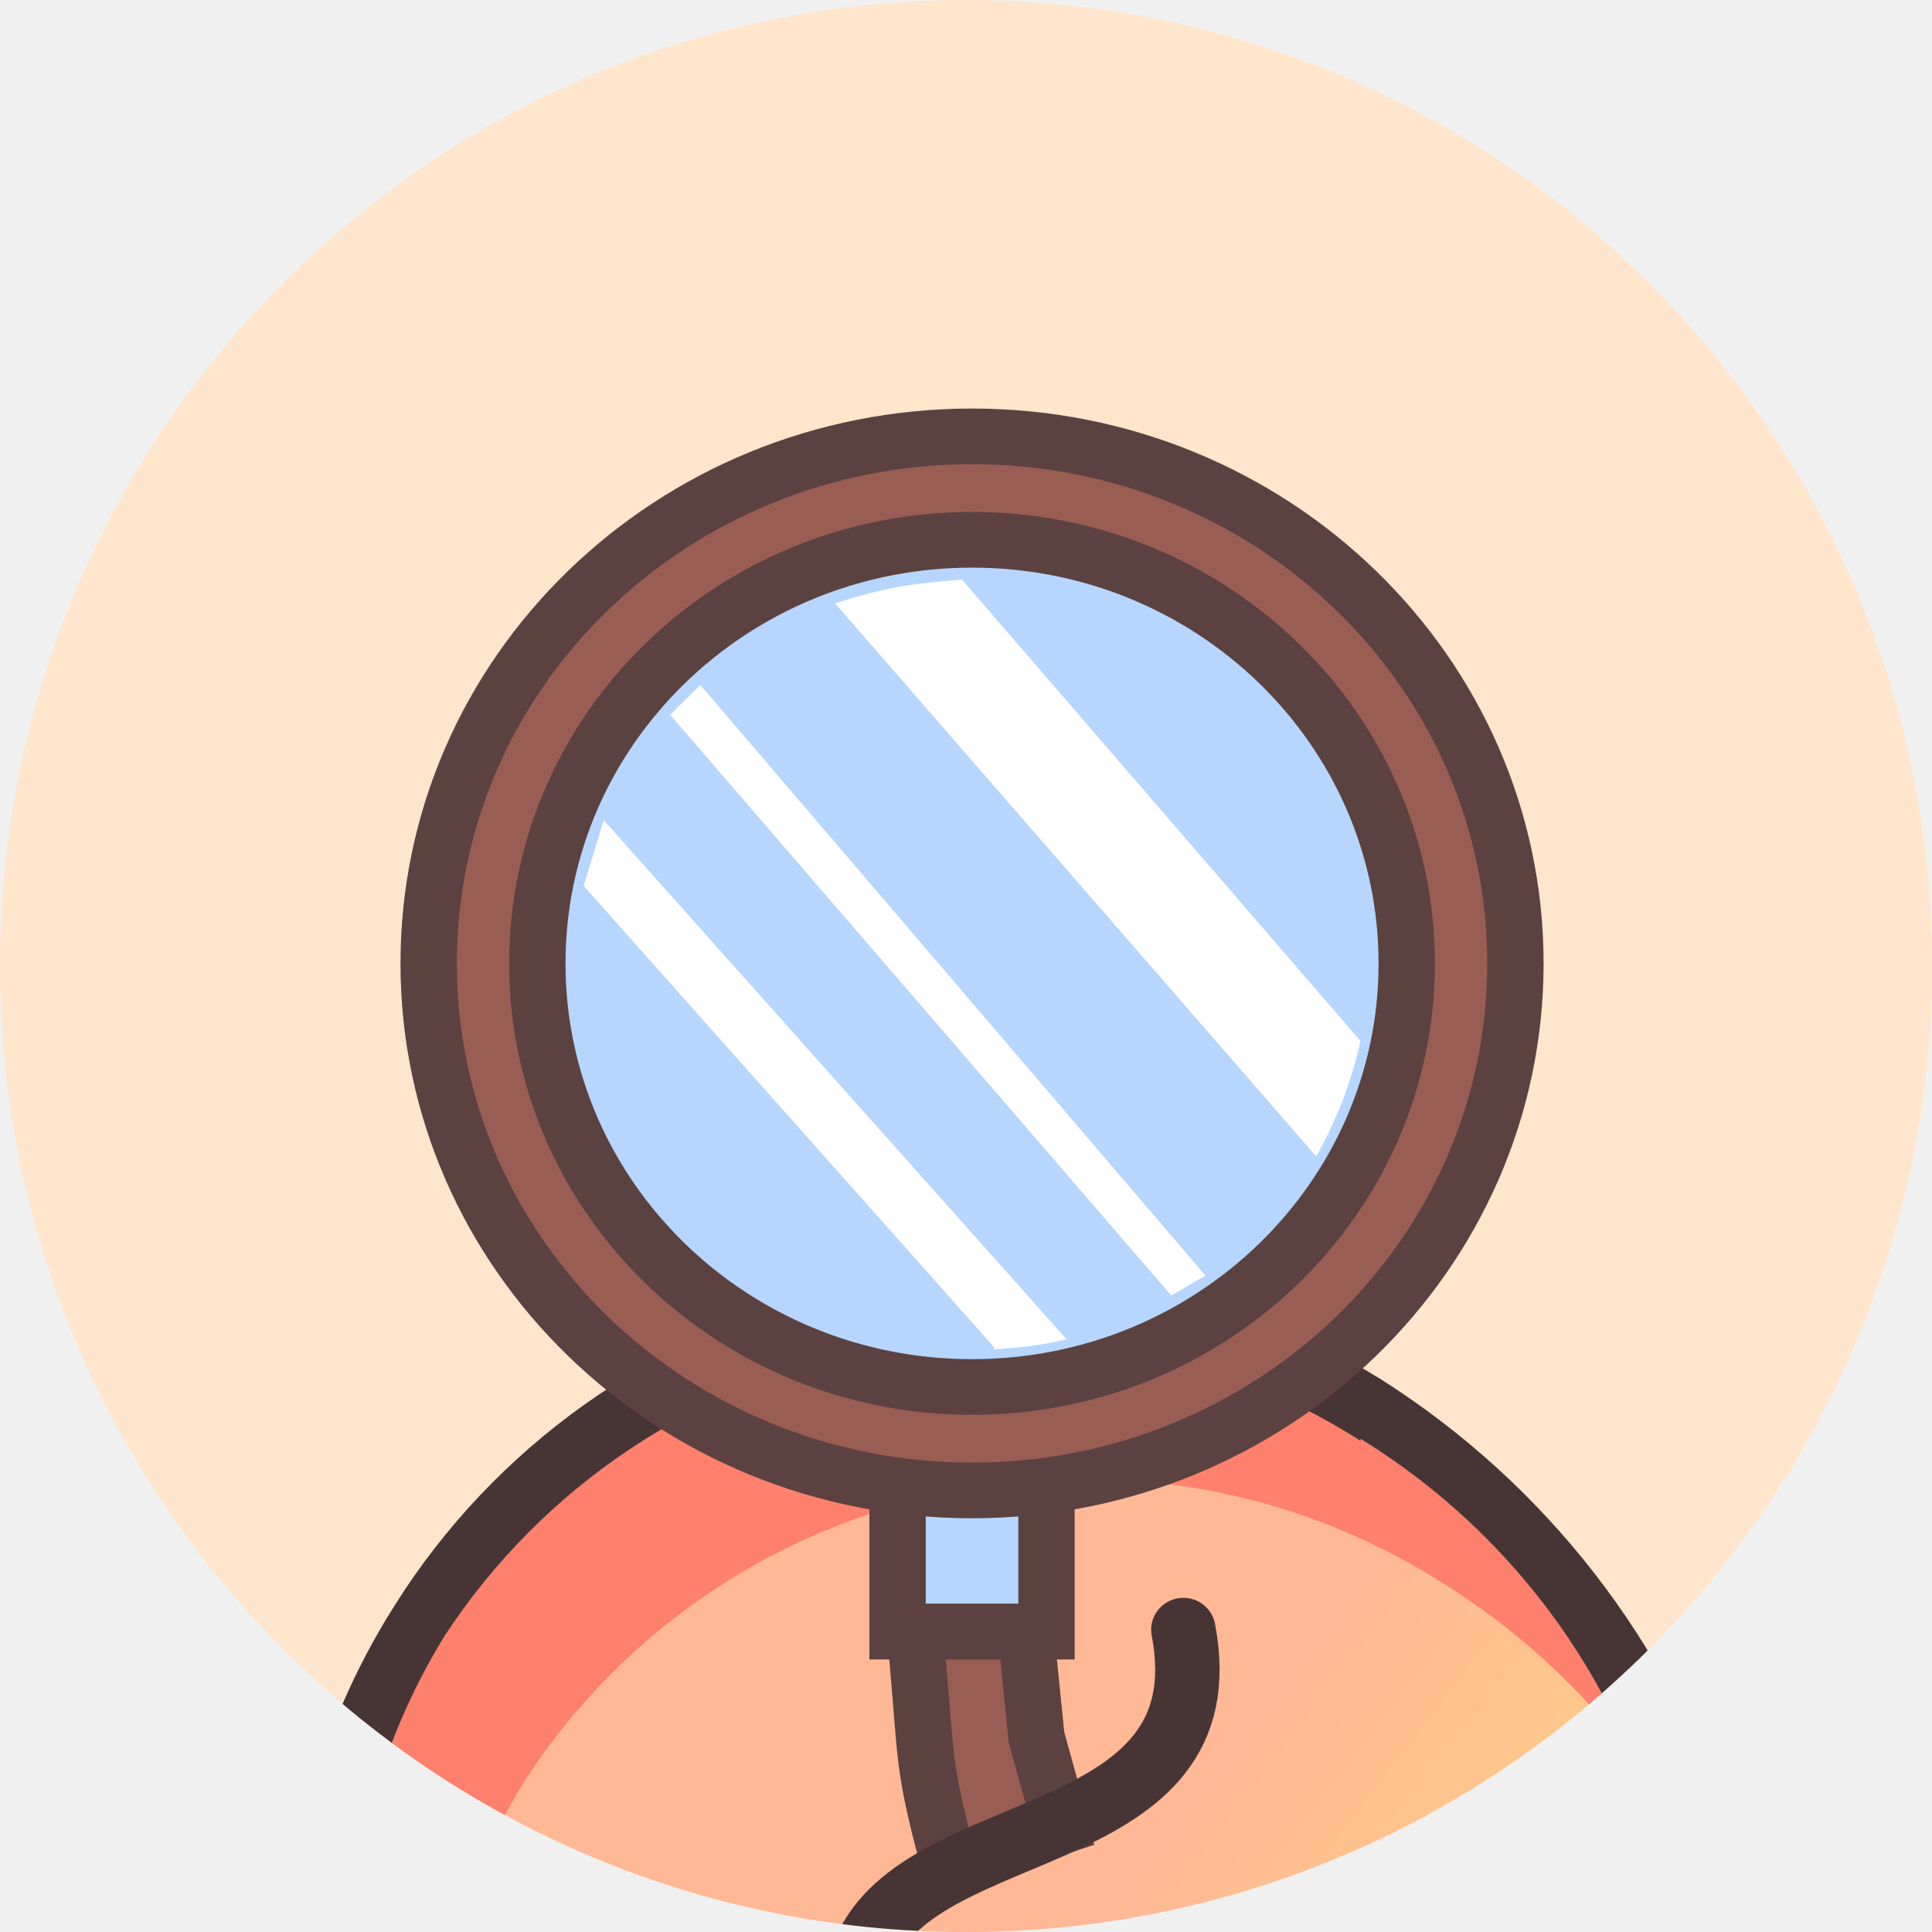
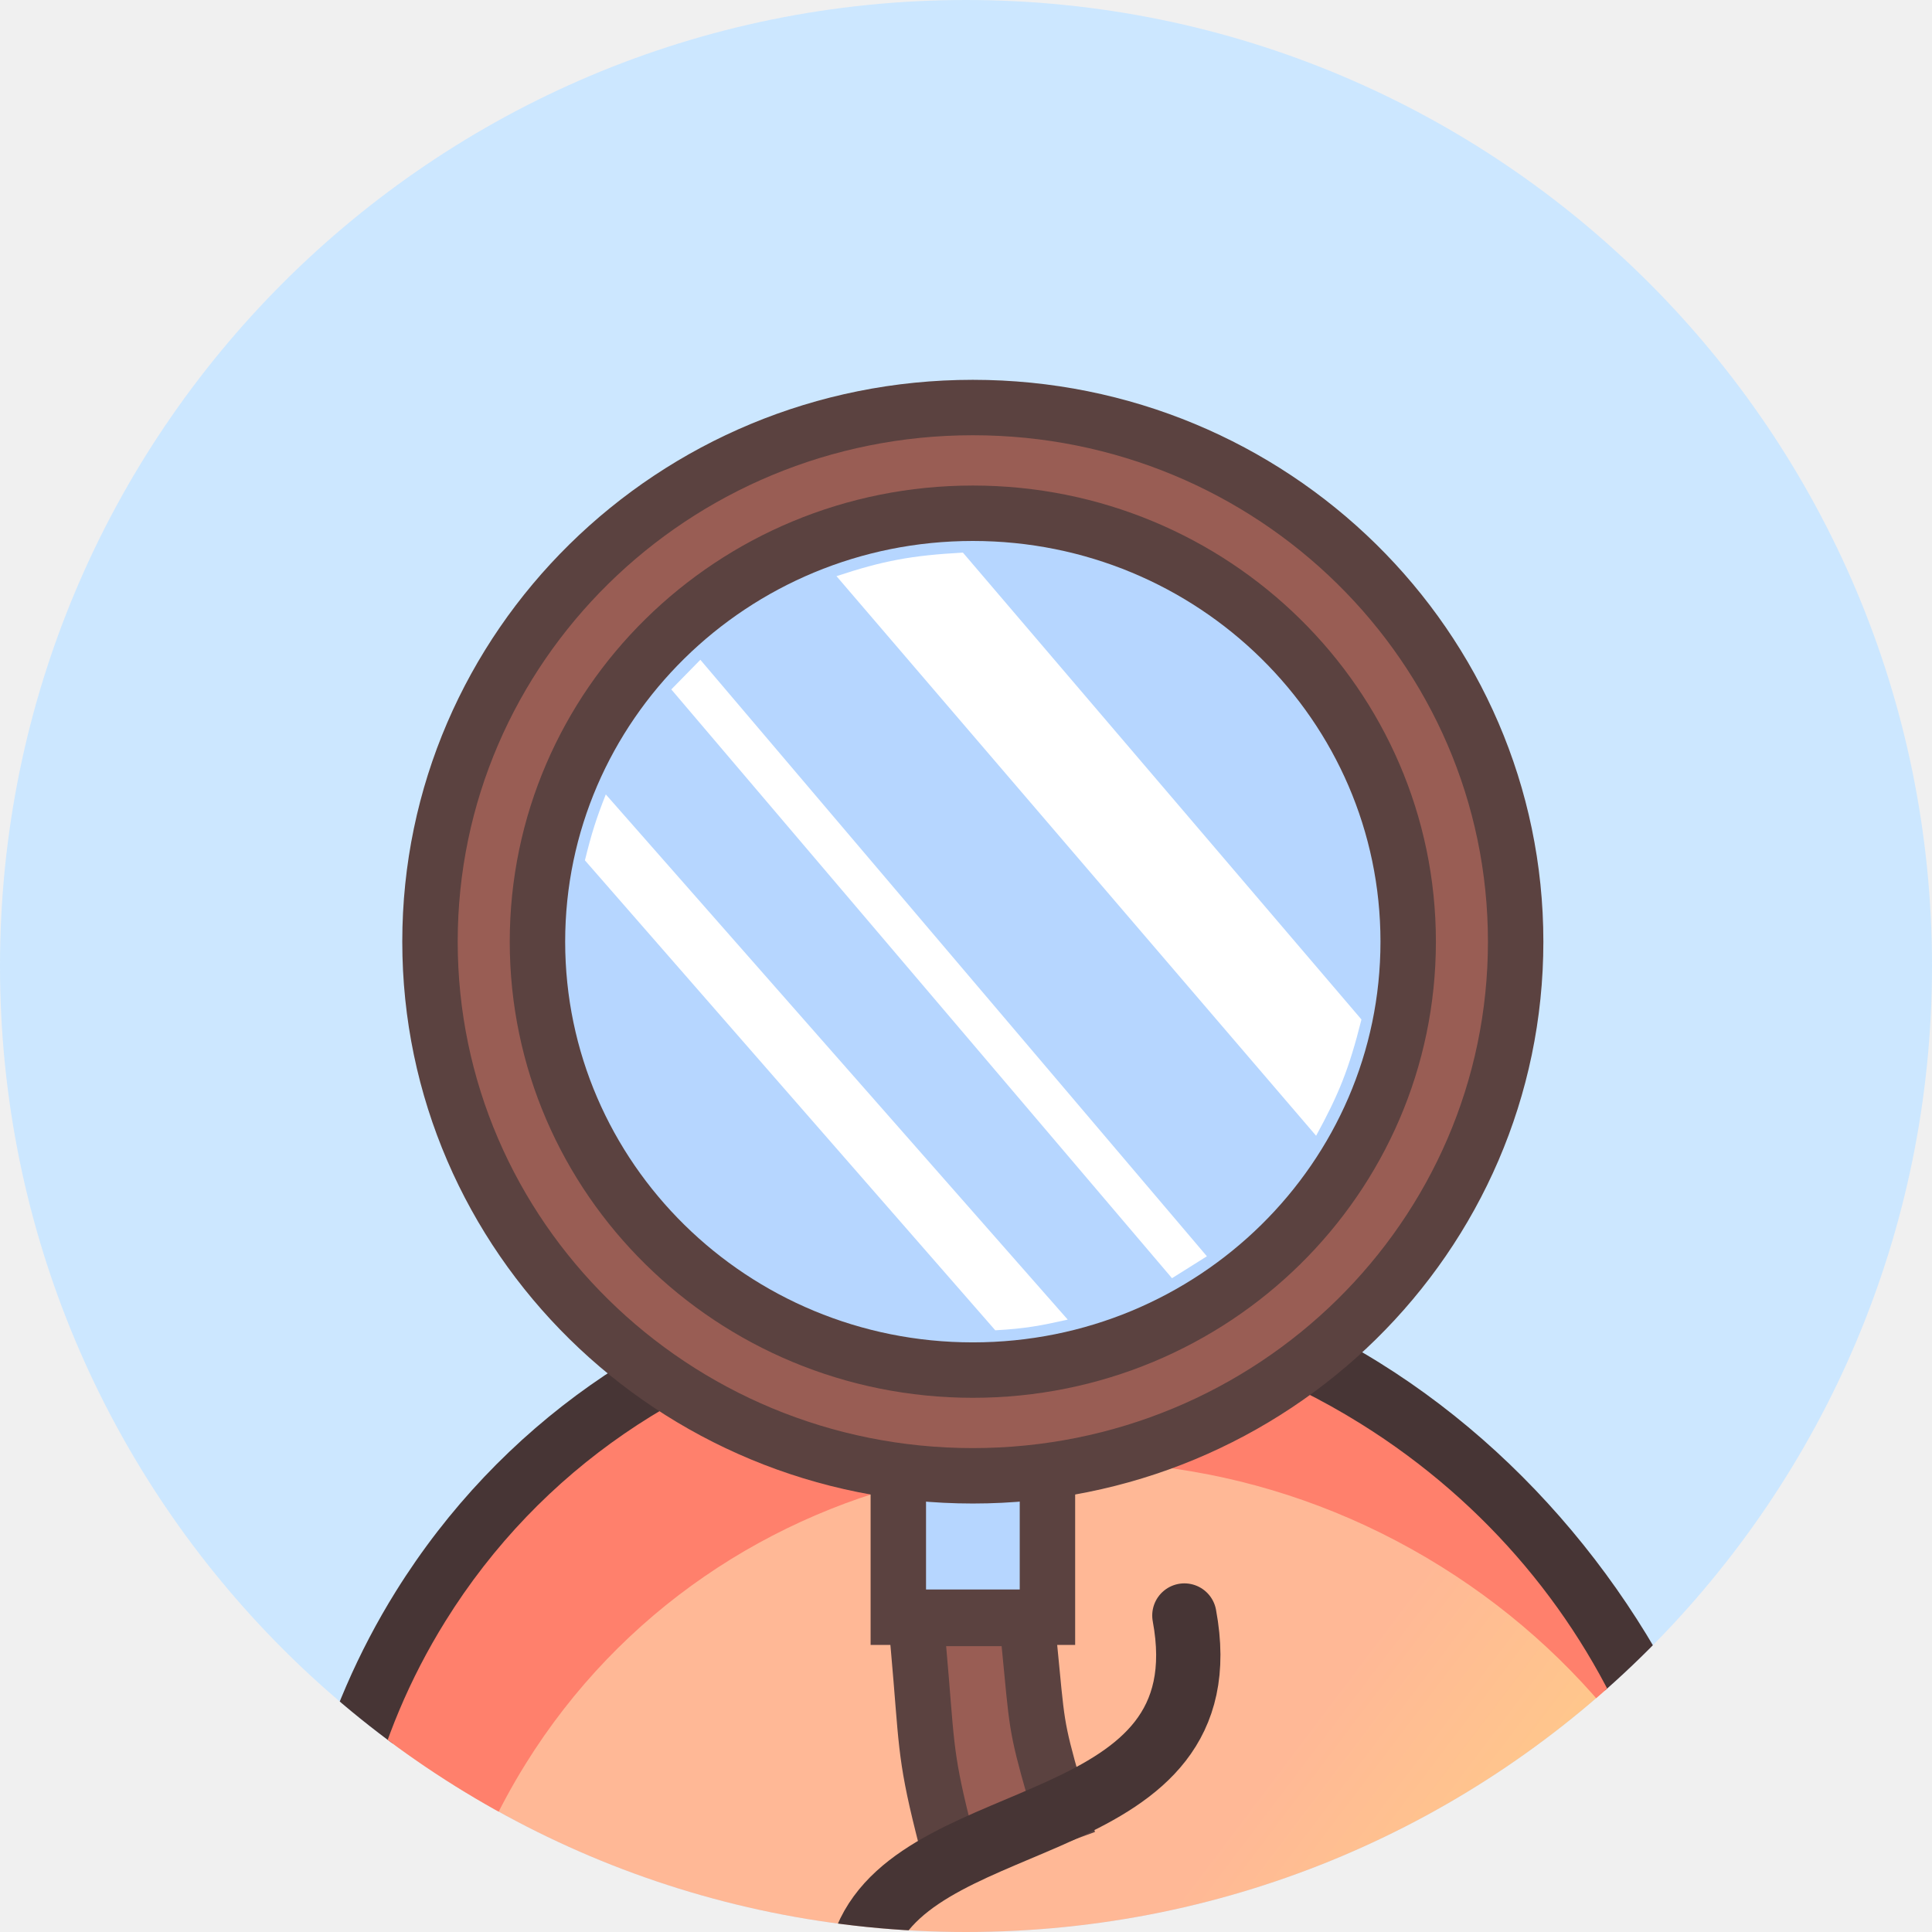
- <svg xmlns="http://www.w3.org/2000/svg" viewBox="0 0 96 96">
+ <svg xmlns="http://www.w3.org/2000/svg" viewBox="0 0 32 32" fill="none">
+   <g clip-path="url(#avatar-rsdoctor-32-2)">
+     <rect width="32" height="32" rx="16" fill="#CCE7FF" />
+     <path d="M7.458 26.925C5.094 30.721 5.096 35.982 8.577 39.657C8.873 39.953 7.713 40.794 8.152 41.624C8.427 42.27 9.2 42.613 9.542 42.827C15.167 45.743 23.695 43.775 26.837 38.728C29.979 33.681 27.334 26.617 22.286 23.475C17.239 20.333 10.6 21.878 7.458 26.925Z" fill="url(#avatar-rsdoctor-32-1)" />
+     <path d="M6.554 26.362C10.007 20.815 17.302 19.118 22.849 22.571C25.597 24.281 27.674 27.043 28.647 30.06C29.622 33.083 29.511 36.448 27.742 39.291C25.981 42.12 22.78 43.998 19.364 44.8C15.942 45.604 12.135 45.37 9.052 43.772L9.015 43.753L8.98 43.731C8.944 43.709 8.491 43.46 8.203 43.254C7.874 43.019 7.444 42.645 7.192 42.085C6.715 41.138 7.189 40.261 7.382 39.919C3.949 35.876 4.07 30.352 6.554 26.362ZM22.287 23.475C17.239 20.333 10.6 21.878 7.458 26.925L7.349 27.104C5.095 30.885 5.15 36.039 8.577 39.657C8.873 39.953 7.713 40.794 8.152 41.624C8.428 42.27 9.2 42.613 9.542 42.827C15.079 45.697 23.43 43.836 26.686 38.962L26.837 38.728C29.93 33.759 27.415 26.838 22.521 23.625L22.287 23.475Z" fill="#473535" />
+     <path d="M22.54 23.583C17.314 20.324 10.524 21.789 7.376 26.854C4.999 30.678 5.378 35.462 7.956 38.978C6.67 35.857 6.828 32.238 8.705 29.217C11.854 24.152 18.643 22.688 23.869 25.947C25.148 26.744 26.215 27.752 27.051 28.892C26.181 26.781 24.649 24.898 22.54 23.583Z" fill="#FF806C" />
+     <path d="M17.349 23.984L17.349 26.786L14.879 26.786L14.879 23.984L17.349 23.984Z" fill="#B6D6FF" stroke="#5B4240" stroke-width="0.918" />
+     <path d="M17.008 26.807L17.047 27.222C17.114 27.907 17.14 28.235 17.188 28.536C17.235 28.827 17.303 29.094 17.461 29.646L17.578 30.058L17.177 30.204L16.215 30.555L15.736 30.729L15.612 30.234C15.312 29.034 15.35 28.828 15.214 27.307L15.169 26.807L17.008 26.807Z" fill="#995D54" stroke="#5B4240" stroke-width="0.918" />
+     <ellipse cx="16.113" cy="15.597" rx="8.991" ry="8.847" fill="#995D54" stroke="#5B4240" stroke-width="0.918" />
+     <ellipse cx="16.113" cy="15.597" rx="7.211" ry="7.096" fill="#B6D6FF" stroke="#5B4240" stroke-width="0.918" />
+     <path d="M21.799 18.812L13.855 9.543C14.634 9.286 15.094 9.2 15.949 9.153L22.55 16.886C22.341 17.719 22.169 18.133 21.799 18.812Z" fill="white" />
+     <path d="M19.412 21.171L11.119 11.419L11.6 10.928L19.99 20.808L19.412 21.171Z" fill="white" />
+     <path d="M16.485 22.034L9.688 14.25C9.797 13.808 9.872 13.568 10.034 13.158L17.685 21.857C17.239 21.957 16.983 22.006 16.485 22.034Z" fill="white" />
+     <path d="M11.995 44.308C7.588 43.033 6.996 41.651 7.788 40.281C9.103 38.007 14.546 38.311 14.674 36.187C14.746 34.995 13.623 33.851 14.349 32.113C15.295 29.848 20.307 30.464 19.617 26.758" stroke="#473535" stroke-width="1.065" stroke-linecap="round" />
+   </g>
  <defs>
-     <clipPath id="a">
-       <rect width="96" height="96" rx="48" />
+     <linearGradient id="avatar-rsdoctor-32-1" x1="25.654" y1="40.694" x2="7.458" y2="26.924" gradientUnits="userSpaceOnUse">
+       <stop offset="0.012" stop-color="#FFE279" />
+       <stop offset="0.461" stop-color="#FFB896" />
+       <stop offset="0.741" stop-color="#FFB896" />
+     </linearGradient>
+     <clipPath id="avatar-rsdoctor-32-2">
+       <rect width="32" height="32" rx="16" fill="white" />
    </clipPath>
  </defs>
-   <g clip-path="url(#a)">
-     <rect width="96" height="96" fill="#ffe5cc" rx="48" />
-     <g fill="none" transform="matrix(1 0 0 .98821 14.2 20.3)">
-       <path fill="url(#b)" d="M8.2 61.9a31 31 0 0 0 3.3 38.2c.9.9-2.6 3.4-1.3 5.9.9 2 3.2 3 4.2 3.6 16.9 8.8 42.5 2.9 51.9-12.3 9.4-15.1 1.5-36.3-13.7-45.7A32.3 32.3 0 0 0 8.2 61.9" />
-       <path fill="#473535" d="M5.4 60.2a35.5 35.5 0 0 1 49-11.4 42 42 0 0 1 17.3 22.5c3 9 2.6 19.2-2.7 27.7a40 40 0 0 1-25.1 16.5 46 46 0 0 1-31-3v-.1h-.2l-2.3-1.5c-1-.7-2.3-1.8-3-3.5-1.5-2.9 0-5.5.5-6.5a35 35 0 0 1-2.5-40.7m47.2-8.6A32.3 32.3 0 0 0 8.2 61.9l-.4.5a31 31 0 0 0 3.7 37.7c.9.9-2.6 3.4-1.3 5.9.9 2 3.2 3 4.2 3.6 16.6 8.6 41.7 3 51.4-11.6l.5-.7c9.3-14.9 1.7-35.7-13-45.3z" />
-       <path fill="#ff806c" d="M53.4 51.9a33 33 0 0 0-45.5 9.8A32.5 32.5 0 0 0 9.6 98 32 32 0 0 1 12 68.8 33 33 0 0 1 57.4 59q5.7 3.6 9.5 8.8a34 34 0 0 0-13.5-16" />
-       <path fill="#b6d6ff" stroke="#5b4240" stroke-width="2.8" d="M37.8 53v8.5h-7.4V53z" />
-       <path fill="#995d54" stroke="#5b4240" stroke-width="2.8" d="m36.8 61.5.1 1.3.4 4 .9 3.3.3 1.2-1.2.4-2.9 1-1.4.6-.4-1.5c-.9-3.6-.8-4.2-1.2-8.8l-.1-1.5z" />
-       <ellipse cx="34.1" cy="27.9" fill="#995d54" stroke="#5b4240" stroke-width="2.8" rx="27" ry="26.5" />
-       <ellipse cx="34.1" cy="27.9" fill="#b6d6ff" stroke="#5b4240" stroke-width="2.8" rx="21.6" ry="21.3" />
-       <path fill="#fff" d="M51.2 37.6 27.3 9.8c2.4-.8 3.8-1 6.3-1.2l19.8 23.2a21 21 0 0 1-2.2 5.8m-7.2 7L19.1 15.4l1.5-1.5 25.1 29.7zm-8.8 2.6L14.8 24l1-3.3 23 26.1c-1.3.3-2 .4-3.6.5" />
-       <ellipse cx="49" cy="85.8" fill="#fff" rx="5.4" ry="3.9" transform="rotate(162 49 85.8)" />
-       <ellipse cx="48.3" cy="97.9" fill="#fefefe" rx="10.1" ry="6.4" transform="rotate(156.7 48.3 97.9)" />
-       <path stroke="#473535" stroke-linecap="round" stroke-width="3.2" d="M21.8 114c-13.3-3.8-15-8-12.7-12 4-6.9 20.3-6 20.7-12.3.2-3.6-3.2-7-1-12.2 2.9-6.8 17.9-5 15.8-16.1" />
-       <defs>
-         <linearGradient id="b" x1="62.7" x2="8.2" y1="103.2" y2="61.9" gradientUnits="userSpaceOnUse">
-           <stop offset="0" stop-color="#ffe279" />
-           <stop offset=".5" stop-color="#ffb896" />
-           <stop offset=".7" stop-color="#ffb896" />
-         </linearGradient>
-       </defs>
-     </g>
-   </g>
</svg>
